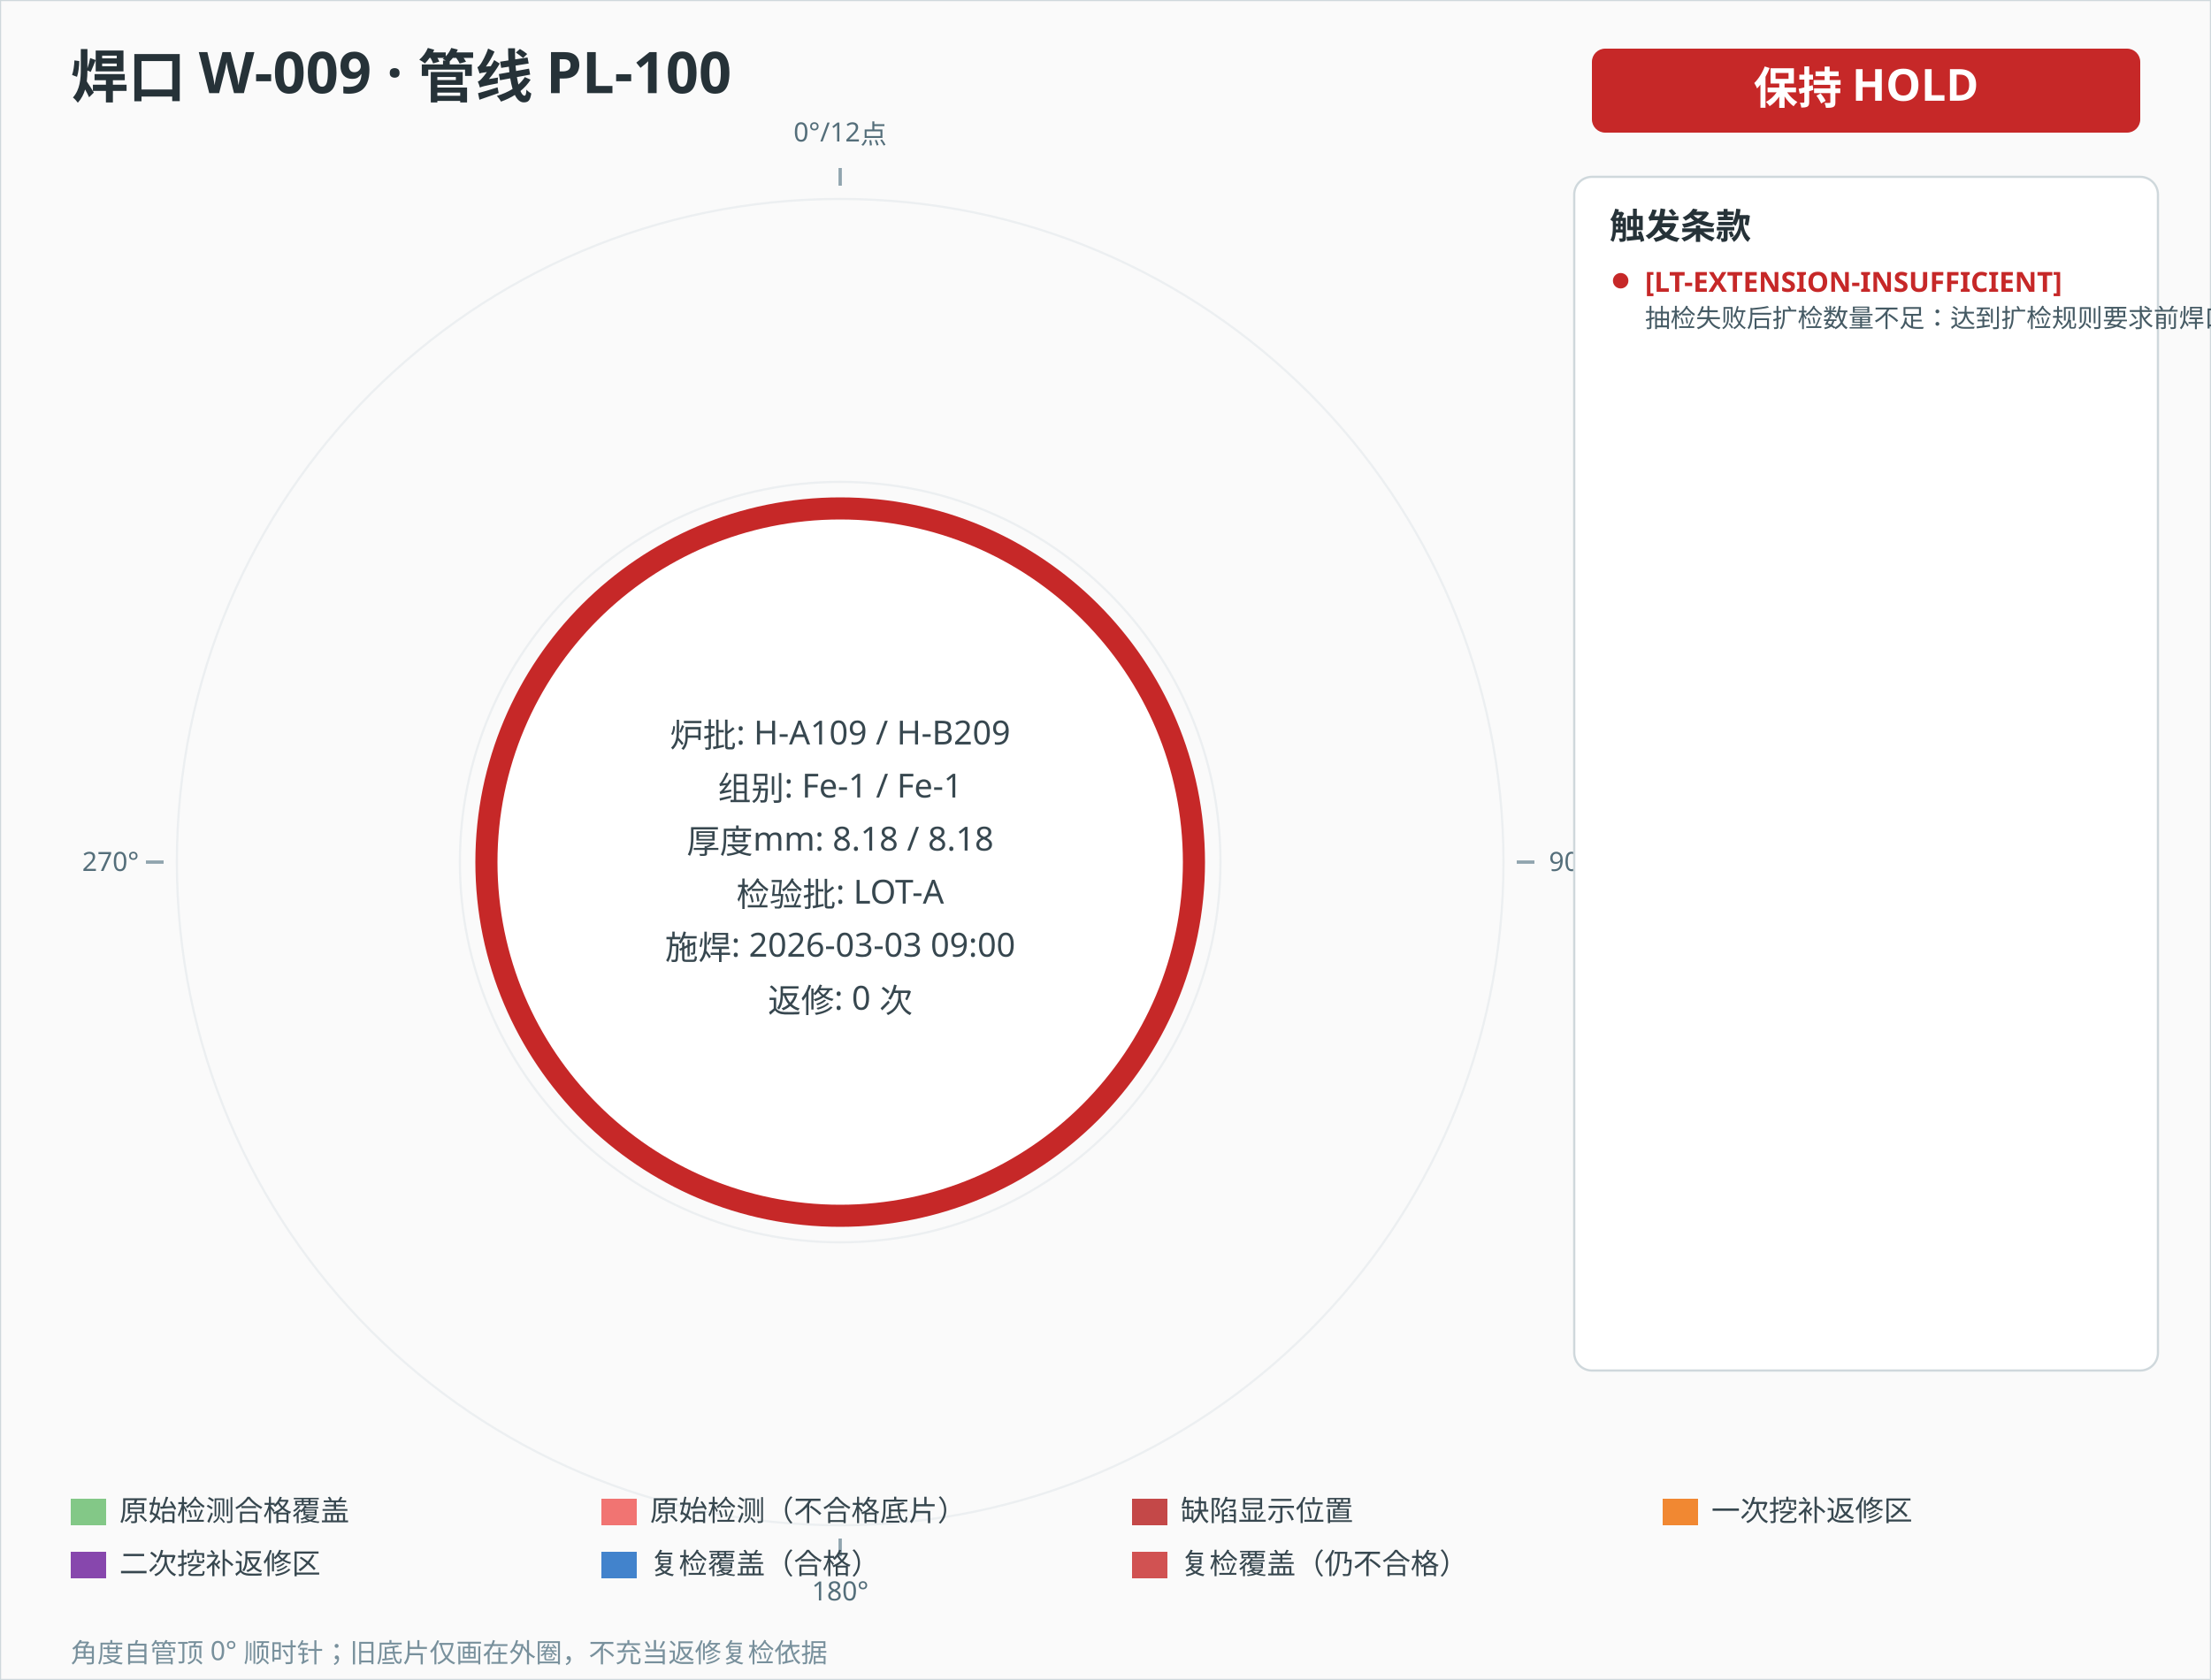
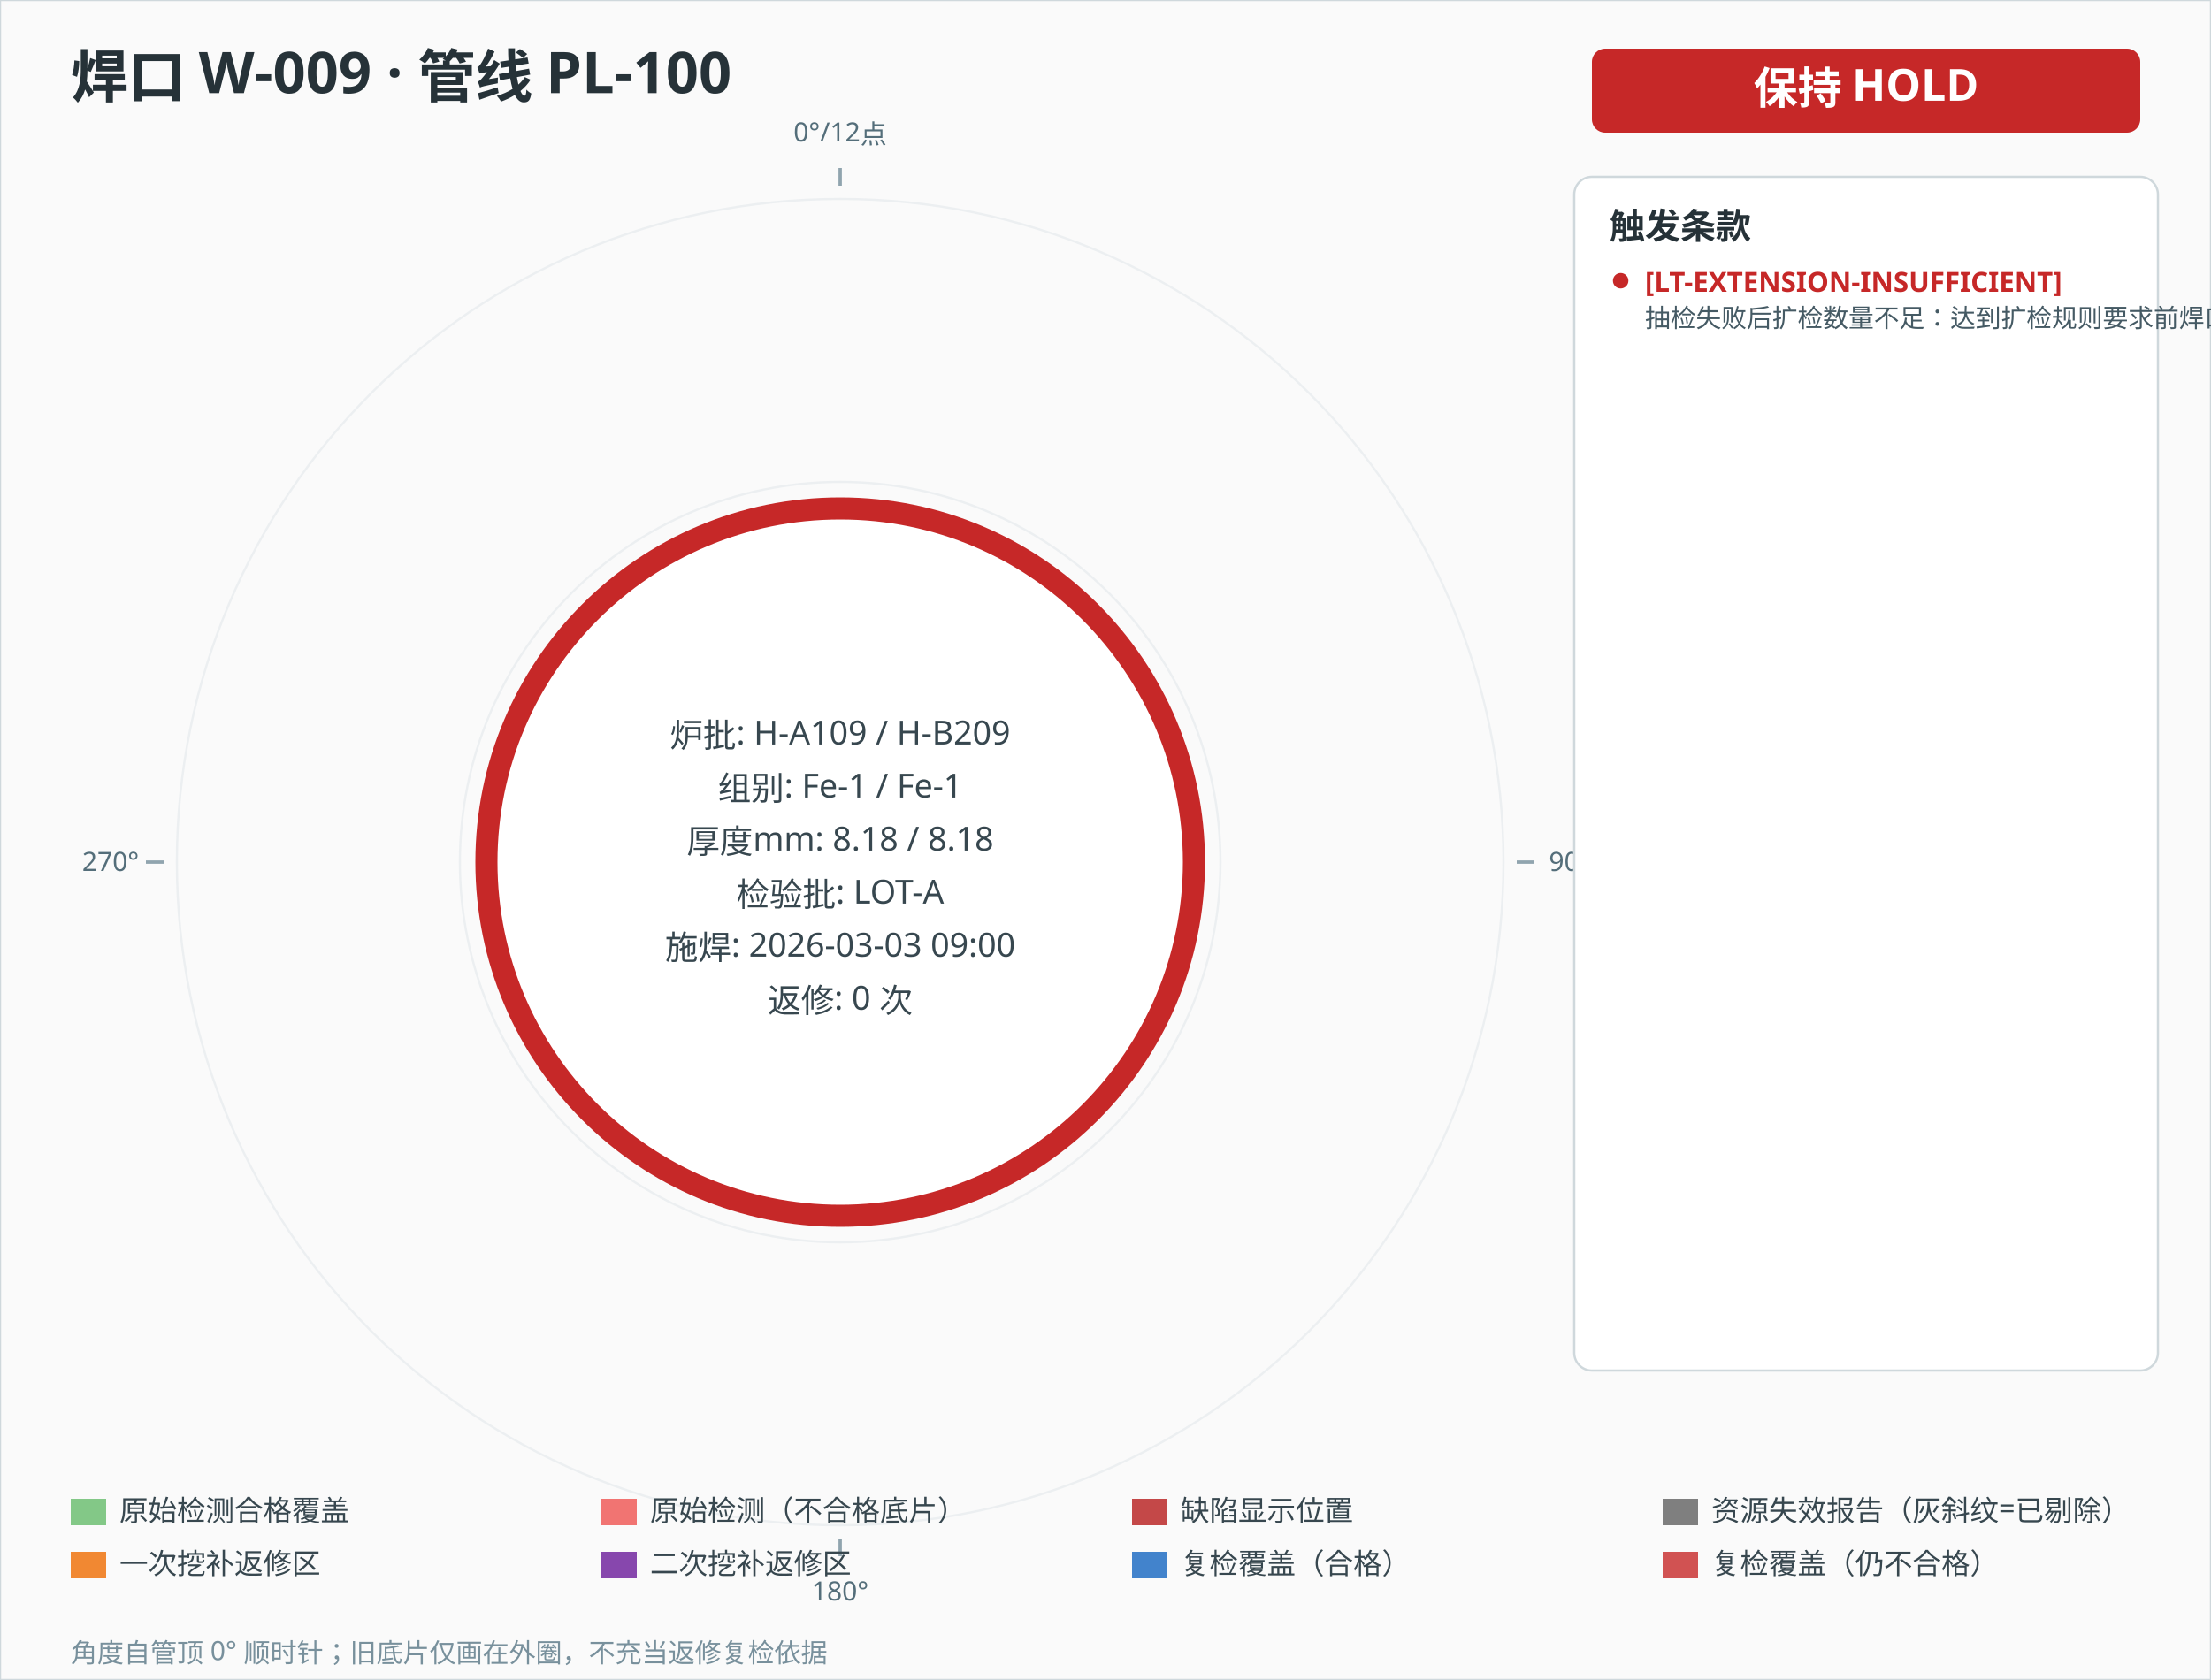
<svg xmlns="http://www.w3.org/2000/svg" viewBox="0 0 1000 760" font-family="sans-serif">
  <rect width="1000" height="760" fill="#fafafa" stroke="#cfd8dc" />
+   <defs>
+     <pattern id="ndexcluded" width="8" height="8" patternUnits="userSpaceOnUse" patternTransform="rotate(45)">
+       <rect width="8" height="8" fill="#9e9e9e" fill-opacity="0.18" />
+       <line x1="0" y1="0" x2="0" y2="8" stroke="#616161" stroke-width="3" />
+     </pattern>
+   </defs>
  <text x="32" y="44" font-size="26" font-weight="bold" fill="#263238">焊口 W-009 · 管线 PL-100</text>
  <rect x="720" y="22" width="248" height="38" rx="6" fill="#c62828" />
  <text x="844" y="47" font-size="20" font-weight="bold" fill="#ffffff" text-anchor="middle">保持 HOLD</text>
  <circle cx="380.0" cy="390.0" r="300" fill="none" stroke="#eceff1" stroke-width="1" />
  <circle cx="380.0" cy="390.0" r="172" fill="none" stroke="#eceff1" stroke-width="1" />
  <line x1="380.0" y1="84.0" x2="380.0" y2="76.0" stroke="#90a4ae" stroke-width="1.5" />
  <text x="380.0" y="64.0" font-size="12" fill="#546e7a" text-anchor="middle">0°/12点</text>
  <line x1="686.0" y1="390.0" x2="694.0" y2="390.0" stroke="#90a4ae" stroke-width="1.5" />
  <text x="710.0" y="394.0" font-size="12" fill="#546e7a" text-anchor="middle">90°</text>
  <line x1="380.0" y1="696.0" x2="380.0" y2="704.0" stroke="#90a4ae" stroke-width="1.5" />
  <text x="380.0" y="724.0" font-size="12" fill="#546e7a" text-anchor="middle">180°</text>
  <line x1="74.0" y1="390.0" x2="66.0" y2="390.0" stroke="#90a4ae" stroke-width="1.5" />
  <text x="50.0" y="394.0" font-size="12" fill="#546e7a" text-anchor="middle">270°</text>
  <text x="380.0" y="386.0" font-size="16" fill="#c62828" text-anchor="middle">无任何 RT/UT/PT 记录</text>
  <circle cx="380.0" cy="390.0" r="160" fill="#ffffff" stroke="#c62828" stroke-width="10" />
  <text x="380.0" y="338.0" font-size="15" fill="#37474f" text-anchor="middle">炉批: H-A109 / H-B209</text>
  <text x="380.0" y="362.0" font-size="15" fill="#37474f" text-anchor="middle">组别: Fe-1 / Fe-1</text>
  <text x="380.0" y="386.0" font-size="15" fill="#37474f" text-anchor="middle">厚度mm: 8.18 / 8.18</text>
  <text x="380.0" y="410.0" font-size="15" fill="#37474f" text-anchor="middle">检验批: LOT-A</text>
  <text x="380.0" y="434.0" font-size="15" fill="#37474f" text-anchor="middle">施焊: 2026-03-03 09:00</text>
  <text x="380.0" y="458.0" font-size="15" fill="#37474f" text-anchor="middle">返修: 0 次</text>
  <rect x="712" y="80" width="264" height="540" rx="8" fill="#ffffff" stroke="#cfd8dc" />
  <text x="728" y="108" font-size="16" font-weight="bold" fill="#263238">触发条款</text>
  <circle cx="733" cy="127" r="3.5" fill="#c62828" />
  <text x="744" y="132" font-size="12.5" font-weight="bold" fill="#c62828">[LT-EXTENSION-INSUFFICIENT]</text>
  <text x="744" y="148" font-size="11.5" fill="#455a64">抽检失败后扩检数量不足：达到扩检规则要求前焊口保持 hold</text>
  <rect x="32" y="678" width="16" height="12" fill="#66bb6a" fill-opacity="0.8" />
  <text x="54" y="688" font-size="13" fill="#37474f">原始检测合格覆盖</text>
  <rect x="272" y="678" width="16" height="12" fill="#ef5350" fill-opacity="0.8" />
  <text x="294" y="688" font-size="13" fill="#37474f">原始检测（不合格底片）</text>
  <rect x="512" y="678" width="16" height="12" fill="#b71c1c" fill-opacity="0.8" />
  <text x="534" y="688" font-size="13" fill="#37474f">缺陷显示位置</text>
-   <rect x="752" y="678" width="16" height="12" fill="#ef6c00" fill-opacity="0.8" />
-   <text x="774" y="688" font-size="13" fill="#37474f">一次挖补返修区</text>
-   <rect x="32" y="702" width="16" height="12" fill="#6a1b9a" fill-opacity="0.8" />
-   <text x="54" y="712" font-size="13" fill="#37474f">二次挖补返修区</text>
-   <rect x="272" y="702" width="16" height="12" fill="#1565c0" fill-opacity="0.8" />
-   <text x="294" y="712" font-size="13" fill="#37474f">复检覆盖（合格）</text>
-   <rect x="512" y="702" width="16" height="12" fill="#c62828" fill-opacity="0.8" />
-   <text x="534" y="712" font-size="13" fill="#37474f">复检覆盖（仍不合格）</text>
+   <rect x="752" y="678" width="16" height="12" fill="#616161" fill-opacity="0.8" />
+   <text x="774" y="688" font-size="13" fill="#37474f">资源失效报告（灰斜纹=已剔除）</text>
+   <rect x="32" y="702" width="16" height="12" fill="#ef6c00" fill-opacity="0.8" />
+   <text x="54" y="712" font-size="13" fill="#37474f">一次挖补返修区</text>
+   <rect x="272" y="702" width="16" height="12" fill="#6a1b9a" fill-opacity="0.8" />
+   <text x="294" y="712" font-size="13" fill="#37474f">二次挖补返修区</text>
+   <rect x="512" y="702" width="16" height="12" fill="#1565c0" fill-opacity="0.8" />
+   <text x="534" y="712" font-size="13" fill="#37474f">复检覆盖（合格）</text>
+   <rect x="752" y="702" width="16" height="12" fill="#c62828" fill-opacity="0.8" />
+   <text x="774" y="712" font-size="13" fill="#37474f">复检覆盖（仍不合格）</text>
  <text x="32" y="752" font-size="12" fill="#78909c">角度自管顶 0° 顺时针；旧底片仅画在外圈，不充当返修复检依据</text>
</svg>
